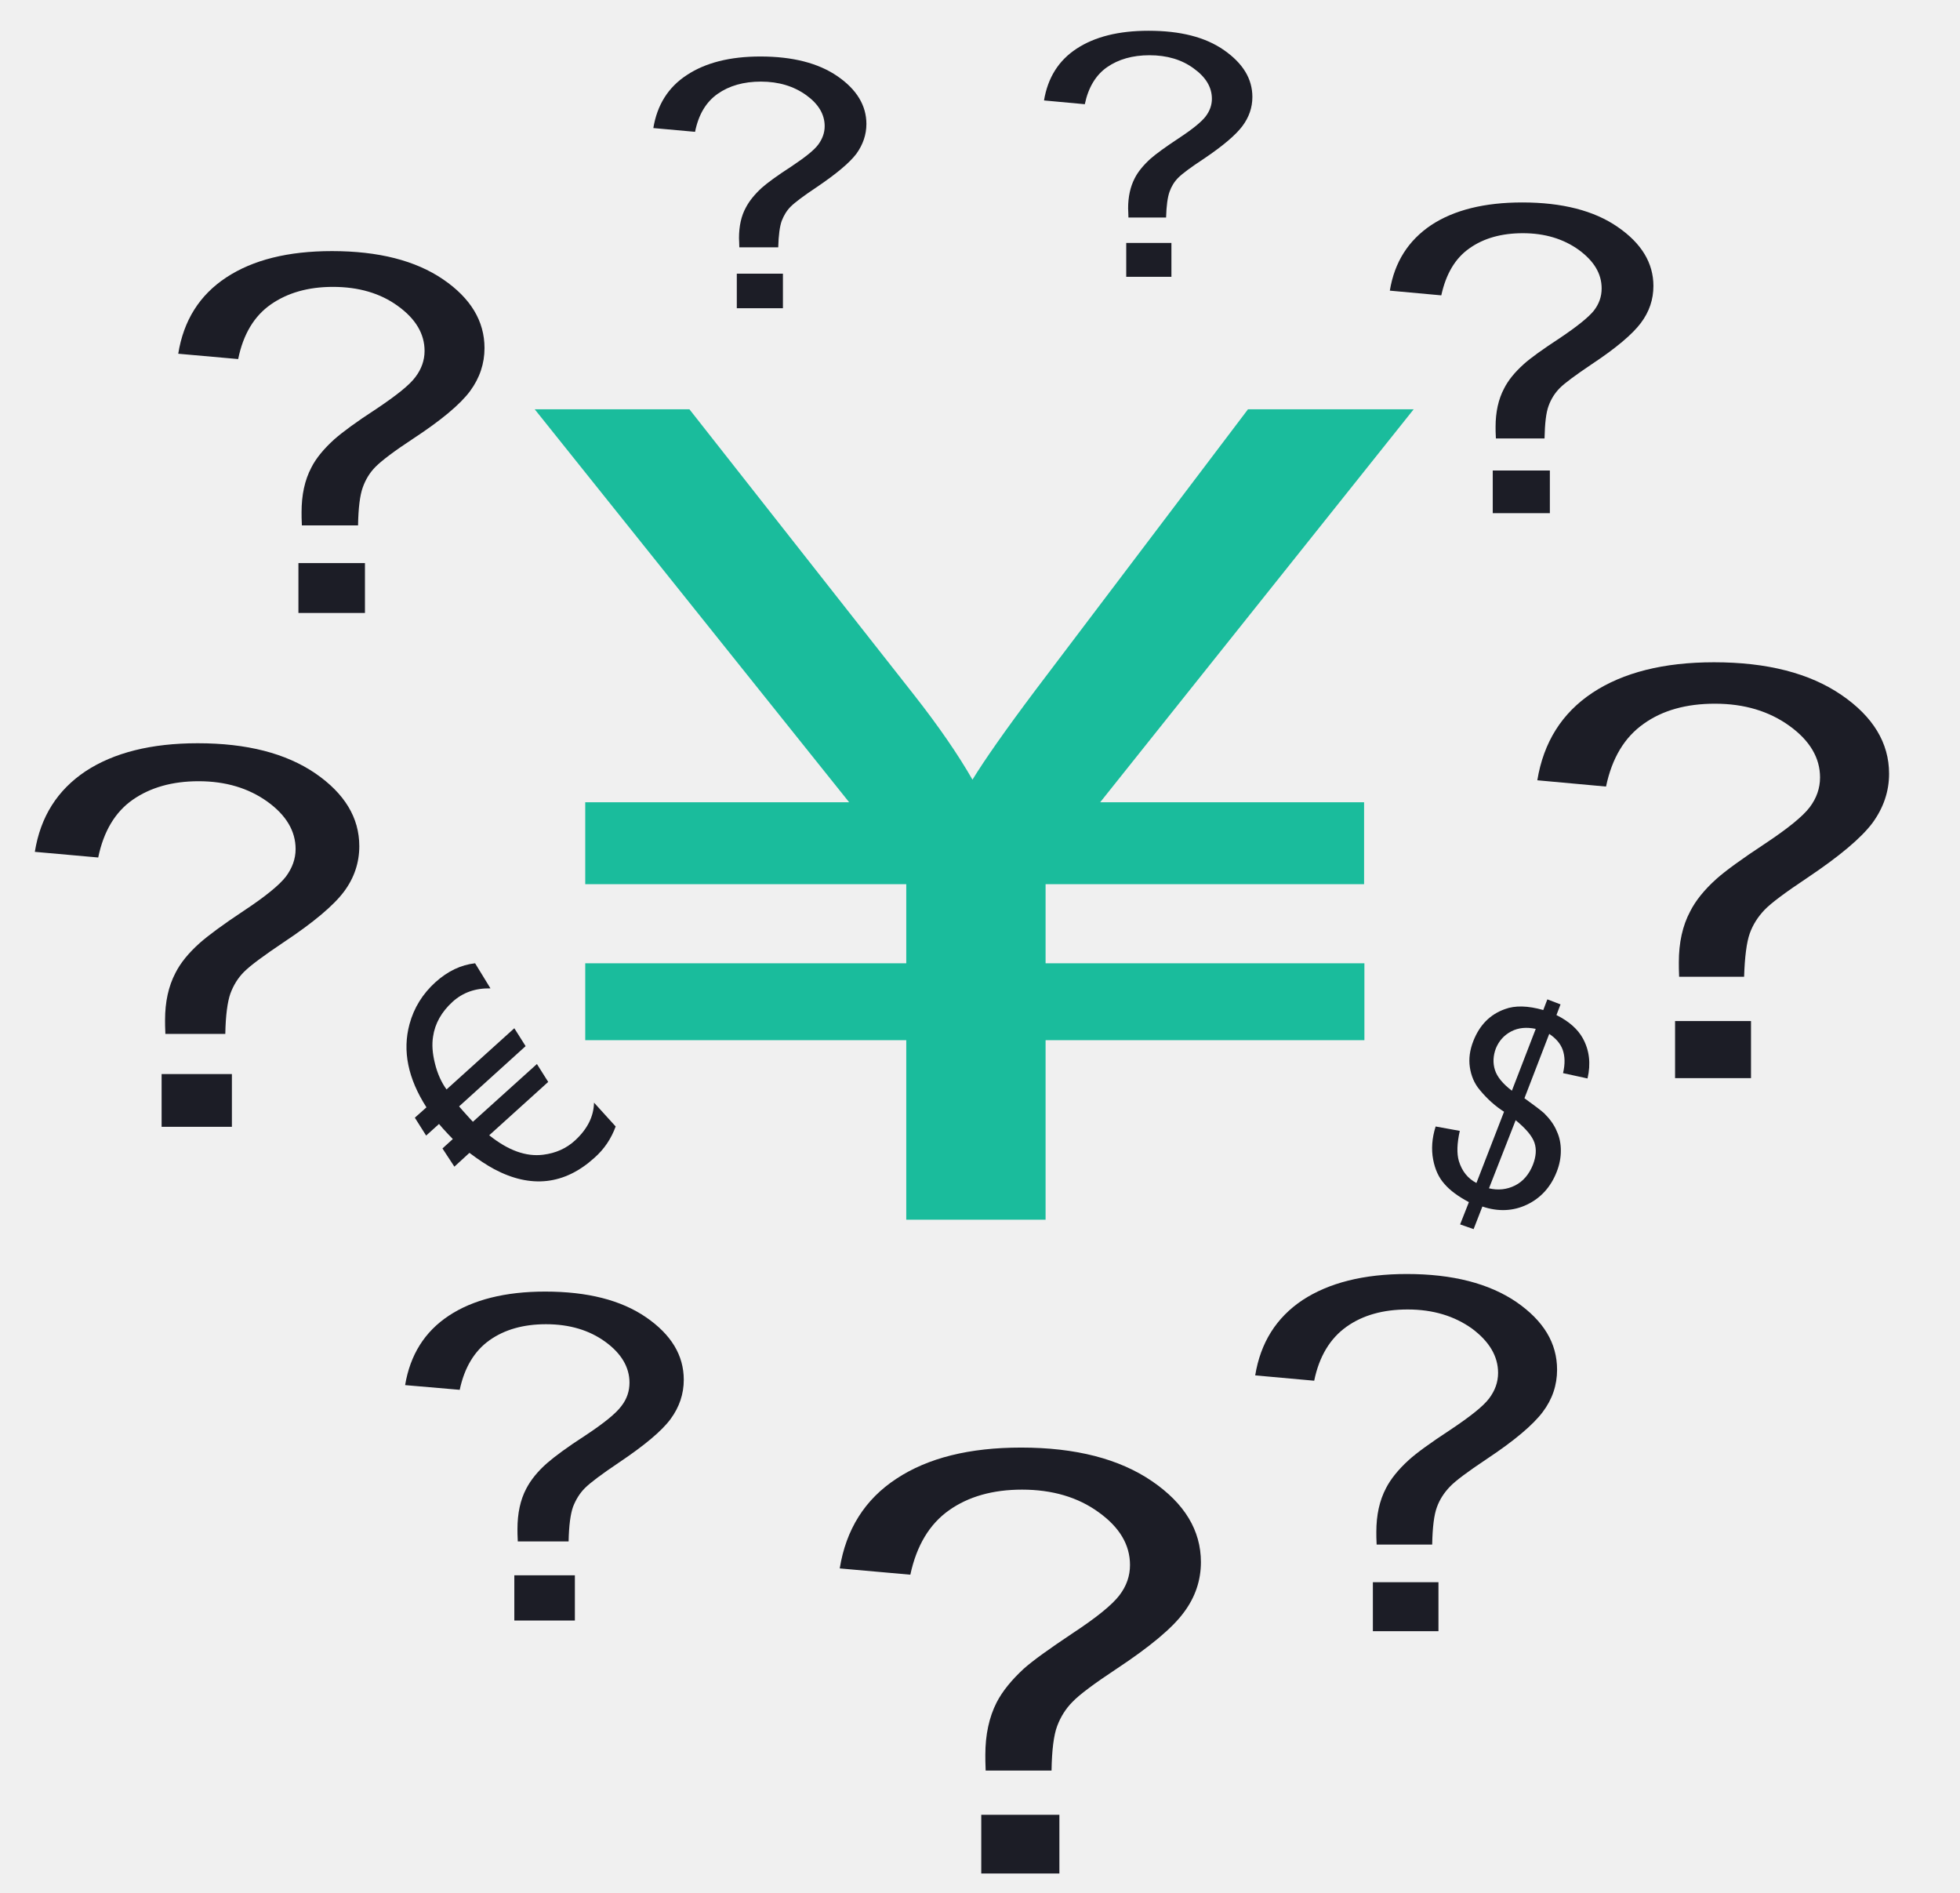
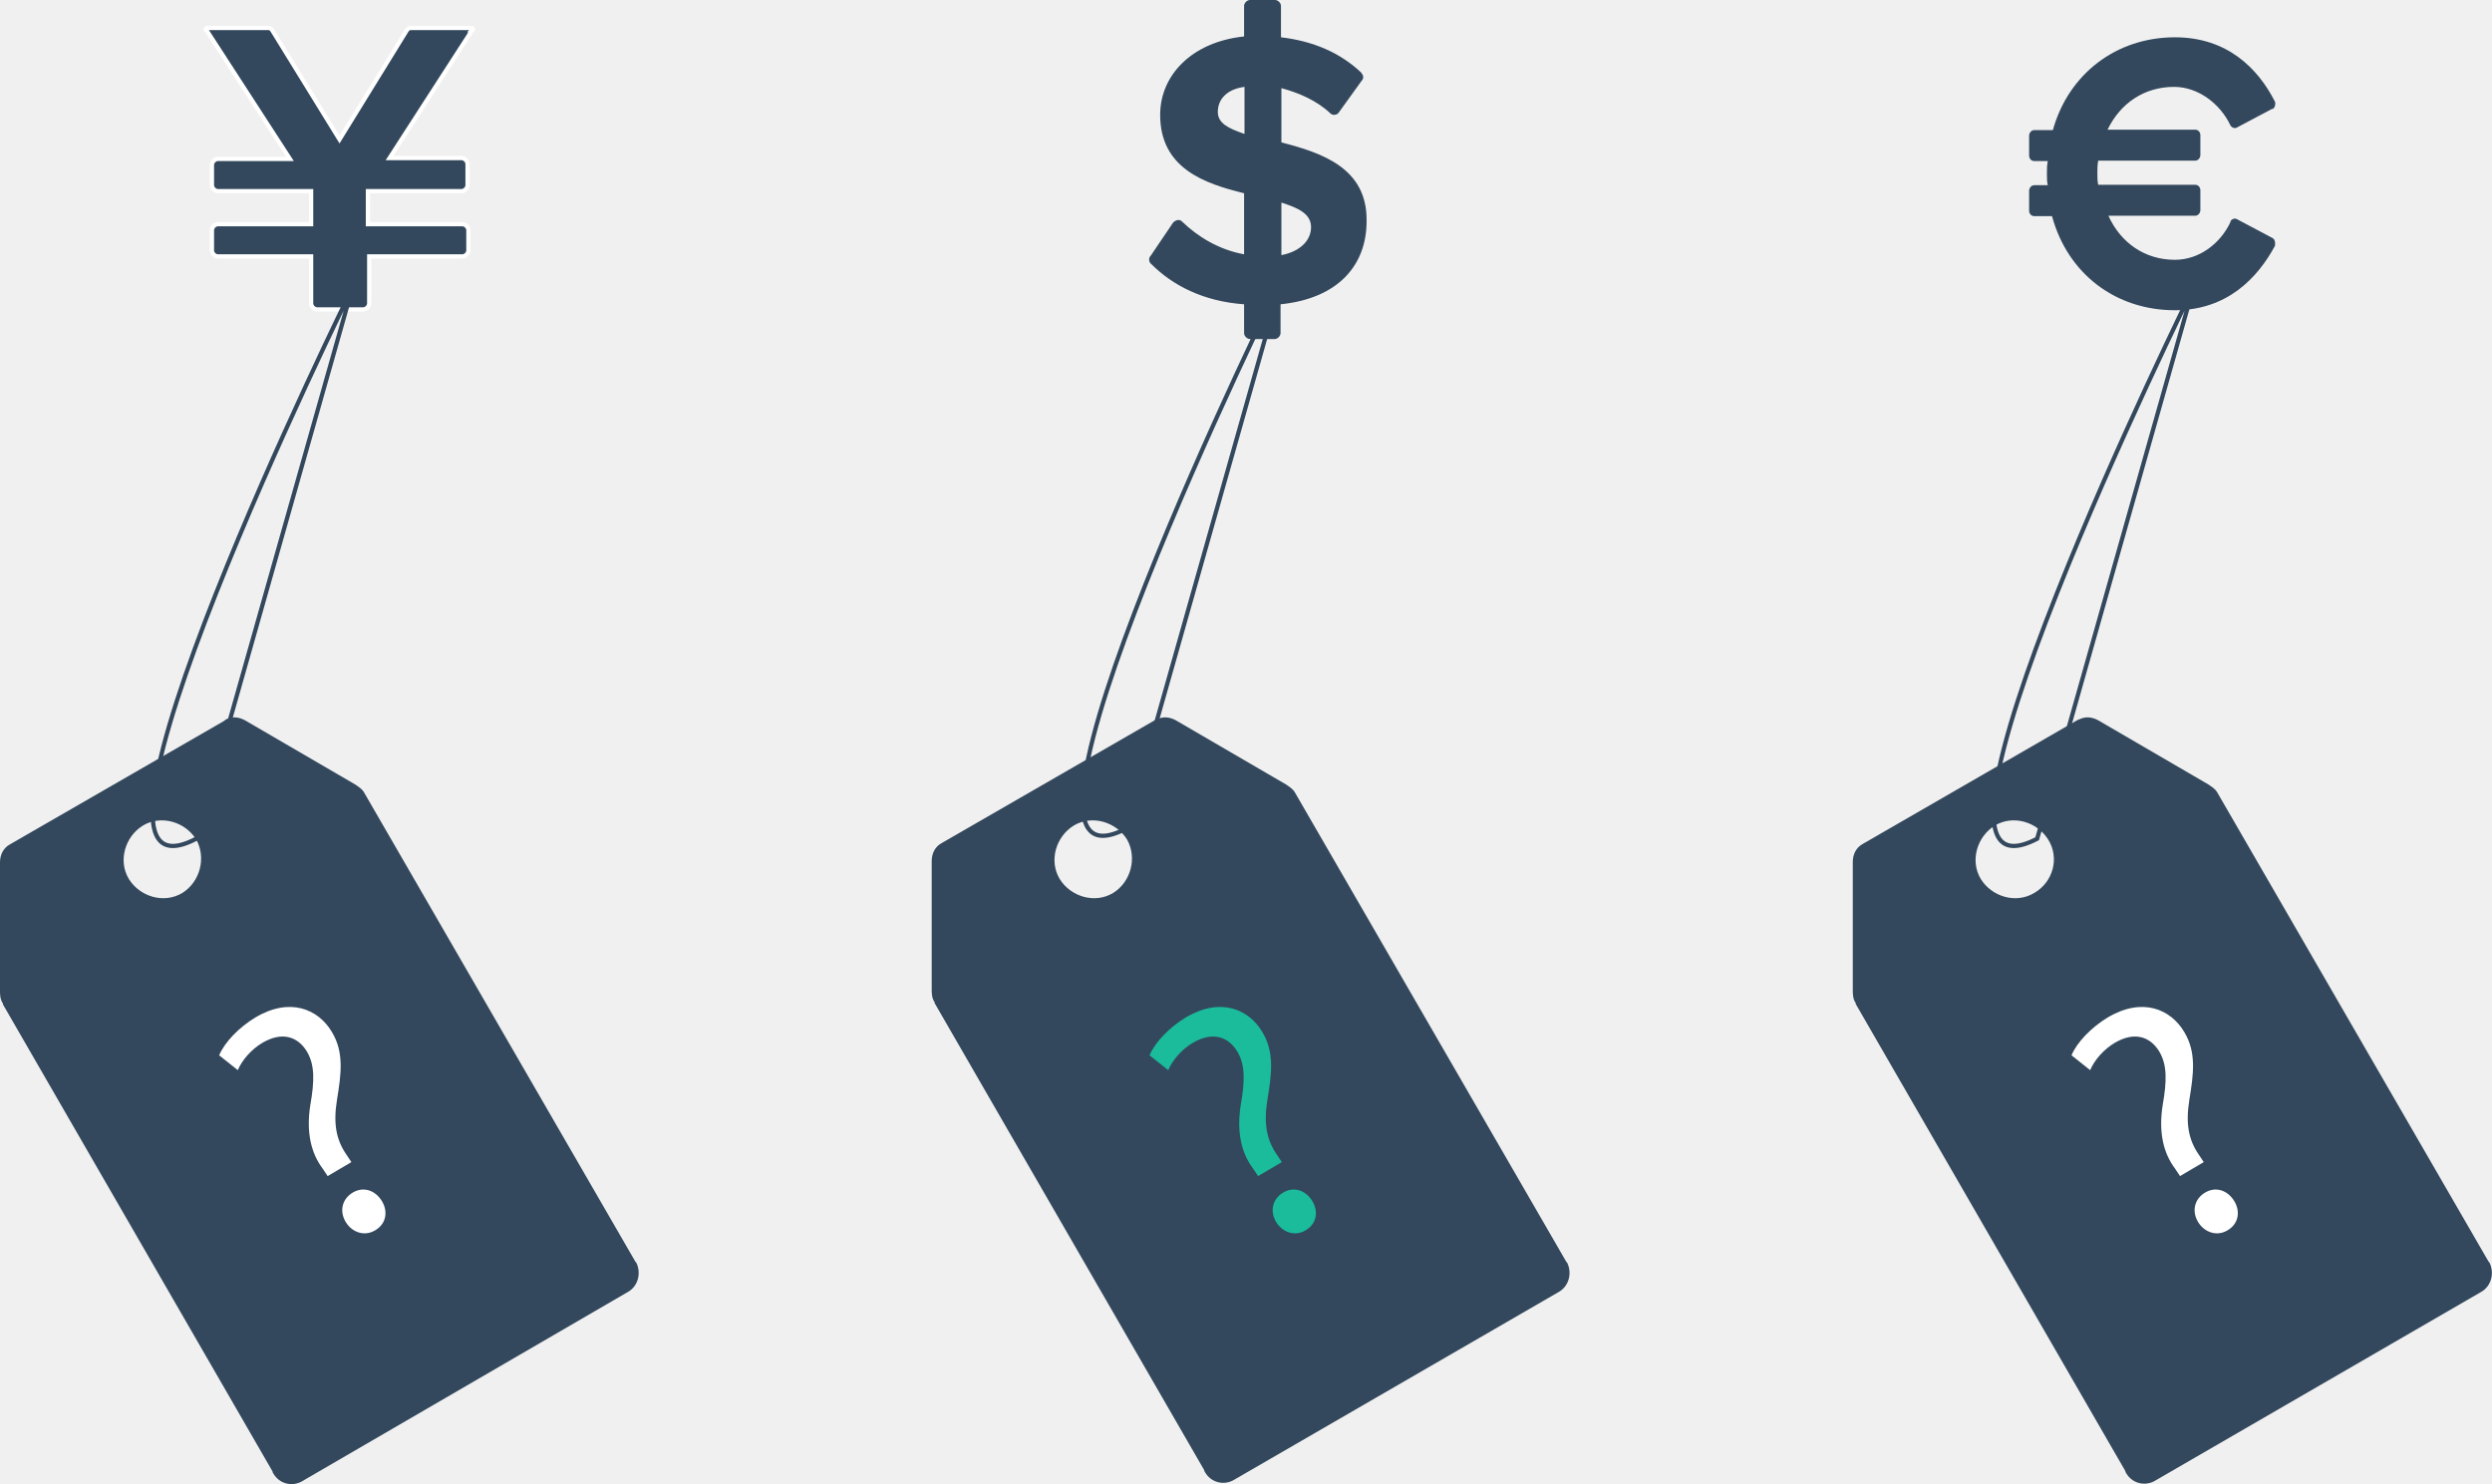
- <svg xmlns="http://www.w3.org/2000/svg" version="1.1" id="Layer_1" x="0px" y="0px" viewBox="0 117.1 624.6 603" enable-background="new 0 117.1 624.6 603" xml:space="preserve">
+ <svg xmlns="http://www.w3.org/2000/svg" version="1.1" id="Layer_1" x="0px" y="0px" viewBox="11.1 205 587.9 350" enable-background="new 11.1 205 587.9 350" xml:space="preserve">
+   <path fill="#33485D" d="M159.3,509.8c2.4-1.4,3.1-4.5,1.9-6.9l-0.2-0.2l0,0L97,392l0,0c-0.5-0.9-1.4-1.4-2.1-1.9l0,0l-26.1-15.2l0,0  c-1.4-0.7-2.8-0.9-4.3-0.2l0,0l-0.7,0.5l0,0l0,0l-50.3,29c-1.7,0.9-2.4,2.6-2.4,4.3l0,0v30.2l0,0c0,0.9,0,2.1,0.7,3.1c0,0,0,0,0,0.2  l0,0l63.6,110.2c0,0.2,0,0.2,0.2,0.5c1.4,2.4,4.3,3.1,6.6,1.9l0,0L159.3,509.8L159.3,509.8z M54.1,415.7c-4.3,2.6-10,0.9-12.6-3.3  c-2.6-4.3-0.9-10,3.3-12.6c4.3-2.6,10-0.9,12.6,3.3C59.8,407.4,58.3,413.1,54.1,415.7z" />
+   <path fill="#33485D" stroke="#FFFFFF" d="M122.5,212.1l0.2-0.2c0-0.2-0.2-0.3-0.3-0.3l0,0h-0.5h-0.5H108c-0.3,0-0.7,0.2-0.9,0.5l0,0  l-15.9,25.8l-15.9-25.8l0,0c-0.2-0.3-0.5-0.5-0.9-0.5H61.1h-0.5h-0.7c-0.2,0-0.3,0.2-0.3,0.3c0,0.2,0,0.2,0.2,0.2l0,0l19.7,30.4h-17  l0,0l0,0c-0.7,0-1.4,0.7-1.4,1.4l0,0v4.8l0,0l0,0l0,0l0,0c0,0.7,0.7,1.4,1.4,1.4l0,0l0,0h22v7.8h-22l0,0l0,0c-0.7,0-1.4,0.7-1.4,1.4  v4.8c0,0.7,0.7,1.4,1.4,1.4l0,0l0,0h22v11.1l0,0c0,0.7,0.7,1.4,1.4,1.4l0,0l0,0h10.9l0,0c0.7,0,1.4-0.7,1.4-1.4l0,0v-11.1h22l0,0  l0,0c0.7,0,1.4-0.7,1.4-1.4v-4.8c0-0.7-0.7-1.4-1.4-1.4l0,0l0,0H97.9v-7.8h22.1l0,0l0,0c0.7,0,1.4-0.7,1.4-1.4v-5l0,0  c0-0.7-0.7-1.4-1.4-1.4l0,0l0,0H103L122.5,212.1C122.7,212.1,122.5,212.1,122.5,212.1z" />
  <g enable-background="new    ">
-     <path fill="#1C1D26" d="M476.7,256.7c-0.1-1.6-0.1-2.8-0.1-3.6c0-4.7,0.9-8.8,2.7-12.2c1.3-2.6,3.4-5.2,6.3-7.8   c2.1-1.9,6-4.7,11.5-8.3c5.5-3.7,9.1-6.6,10.8-8.7c1.7-2.2,2.5-4.5,2.5-7.1c0-4.7-2.4-8.7-7.3-12.3c-4.9-3.5-10.8-5.3-17.8-5.3   c-6.8,0-12.5,1.6-17,4.8c-4.6,3.2-7.5,8.2-9,15l-16.4-1.5c1.5-9.1,5.9-16,13.2-20.9c7.3-4.8,17-7.2,29-7.2   c12.7,0,22.9,2.6,30.4,7.8c7.6,5.2,11.4,11.5,11.4,18.8c0,4.3-1.3,8.2-4,11.8c-2.7,3.6-7.9,8-15.6,13.1c-5.2,3.5-8.6,6-10.2,7.6   c-1.6,1.6-2.8,3.5-3.6,5.7c-0.8,2.1-1.2,5.6-1.3,10.4H476.7z M475.7,280.7V267h18.2v13.6H475.7z" />
+     <path fill="#FFFFFF" d="M88.4,482.5l-1.2-1.8c-2.7-3.6-3.9-8.5-2.9-14.9c1-5.7,1.1-9.5-0.8-12.7c-2.2-3.6-5.9-4.7-10.4-2.1   c-2.6,1.5-4.9,4.1-5.9,6.5l-4.4-3.5c1.3-3.1,4.7-6.6,8.5-8.9c8.2-4.9,14.9-2,18.1,3.4c2.9,4.8,2.2,9.9,1.2,16   c-0.9,5.6-0.2,9.4,2.2,12.9l1.2,1.8L88.4,482.5z M92.7,493.4c-1.6-2.6-0.9-5.5,1.6-7c2.5-1.5,5.3-0.6,6.9,2c1.5,2.5,1,5.4-1.6,6.9   C97.1,496.8,94.2,495.8,92.7,493.4z" />
  </g>
+   <path fill="none" stroke="#33485D" d="M94.2,273c0,0-73.6,149.1-36.8,129.9L94.2,273z" />
+   <path fill="#33485D" d="M378.9,509.8c2.4-1.4,3.1-4.5,1.9-6.9l-0.2-0.2l0,0L316.6,392l0,0c-0.5-0.9-1.4-1.4-2.1-1.9l0,0l-26.1-15.2  l0,0c-1.4-0.7-2.8-0.9-4.3-0.2l0,0l-0.5,0.2l0,0l0,0l-50.3,29c-1.7,0.9-2.4,2.6-2.4,4.3l0,0v30.2l0,0c0,0.9,0,2.1,0.7,3.1  c0,0,0,0,0,0.2l0,0l63.6,110.2c0,0.2,0,0.2,0.2,0.5c1.4,2.4,4.3,3.1,6.6,1.9l0,0L378.9,509.8L378.9,509.8z M273.7,415.7  c-4.3,2.6-10,0.9-12.6-3.3c-2.6-4.3-0.9-10,3.3-12.6c4.3-2.6,10-0.9,12.6,3.3C279.4,407.4,277.9,413.1,273.7,415.7z" />
+   <path fill="#33485D" d="M313.4,238.6v-12.8c4.1,1.1,8.3,2.9,11.5,5.9l0,0c0.2,0.2,0.5,0.4,0.9,0.4c0.5,0,0.9-0.2,1.1-0.5l0,0  l5.4-7.5l0,0c0.2-0.2,0.4-0.5,0.4-0.9s-0.2-0.7-0.5-1.1c-5-4.7-11.3-7.4-18.9-8.3v-7.4l0,0c0-0.7-0.7-1.4-1.4-1.4H306  c-0.7,0-1.4,0.7-1.4,1.4v7.2c-12.4,1.3-19.8,9.2-19.8,18.5c0,12.6,10.4,16.2,19.8,18.5V265c-6.1-1.1-11.1-4.3-14.6-7.7l0,0l0,0l0,0  c-0.2-0.2-0.5-0.4-0.9-0.4c-0.5,0-1.1,0.4-1.3,0.7l0,0l-5.2,7.7l0,0c-0.2,0.2-0.4,0.5-0.4,0.9c0,0.5,0.2,0.9,0.5,1.1l0,0  c5,5,12.2,8.8,21.9,9.5v6.8c0,0.7,0.7,1.4,1.4,1.4l0,0h5.8c0.7,0,1.4-0.7,1.4-1.4l0,0v-6.8c13.7-1.4,20.3-9.3,20.3-19.6  C333.7,244.7,323.1,241.1,313.4,238.6z M304.7,236.6c-3.8-1.3-6.3-2.5-6.3-5.2c0-3.1,2.3-5.4,6.3-5.9V236.6z M313.4,265.2v-12.4  c4.1,1.3,7,2.7,7,5.8C320.4,261.6,318,264.3,313.4,265.2z" />
+   <path fill="none" stroke="#33485D" d="M313.6,270.6c0,0-73.6,149.1-36.8,129.9L313.6,270.6z" />
+   <path fill="#33485D" d="M596.5,509.8c2.4-1.4,3.1-4.5,1.9-6.9l-0.2-0.2l0,0L534.2,392l0,0c-0.5-0.9-1.4-1.4-2.1-1.9l0,0L506,374.9  l0,0c-1.4-0.7-2.8-0.9-4.3-0.2l0,0l-0.5,0.2l0,0l0,0l-50.6,29.2c-1.7,0.9-2.4,2.6-2.4,4.3l0,0v30.2l0,0c0,0.9,0,2.1,0.7,3.1  c0,0,0,0,0,0.2l0,0l63.6,110.2c0,0.2,0,0.2,0.2,0.5c1.4,2.4,4.3,3.1,6.6,1.9l0,0L596.5,509.8L596.5,509.8z M491,415.7  c-4.3,2.6-10,0.9-12.6-3.3c-2.6-4.3-0.9-10,3.3-12.6c4.3-2.6,10-0.9,12.6,3.3C497,407.4,495.5,413.1,491,415.7z" />
+   <g>
+     <path fill="#33485D" d="M547.1,261.1L547.1,261.1L547.1,261.1l-8.3-4.4l0,0c-0.5-0.3-1.2,0-1.5,0.5v0.2c-2.4,5.1-7.4,8.9-13.1,8.9   c-7.1,0-12.8-4-15.7-10.4h20.5l0,0c0.7,0,1.2-0.7,1.2-1.3v-4.7c0-0.7-0.5-1.3-1.2-1.3l0,0h-22.9c-0.2-0.8-0.2-1.9-0.2-2.7   c0-1,0-2,0.2-3h22.9l0,0l0,0l0,0l0,0c0.7,0,1.2-0.7,1.2-1.3v-4.7c0-0.7-0.5-1.3-1.2-1.3l0,0h-20.7c3-6.2,8.6-10.1,15.7-10.1   c5.7,0,10.9,4,13.3,9.1l0,0c0.3,0.5,1,0.8,1.5,0.5l0,0l8.3-4.4l0,0c0,0,0,0,0.2,0c0.5-0.3,0.7-1.2,0.5-1.7l0,0l0,0l0,0l0,0   c-4-7.9-11.3-15.2-23.6-15.2c-13.8,0-25.1,8.6-28.8,21.9H491l0,0c-0.7,0-1.2,0.7-1.2,1.3v4.7c0,0.7,0.5,1.3,1.2,1.3l0,0h3.2   c-0.2,1-0.2,2-0.2,3s0,1.9,0.2,2.7H491l0,0c-0.7,0-1.2,0.7-1.2,1.3v4.7c0,0.7,0.5,1.3,1.2,1.3l0,0h4.2c3.7,13.6,15,22.2,29,22.2   c12.3,0,19.5-7.6,23.6-15.2l0,0l0,0l0,0l0,0C547.9,262.2,547.8,261.4,547.1,261.1z" />
+   </g>
+   <path fill="none" stroke="#33485D" d="M528.5,273c0,0-73.6,149.1-36.8,129.9L528.5,273z" />
+   <path fill="#1ABC9C" d="M307.9,482.5l-1.2-1.8c-2.7-3.6-3.9-8.5-2.9-14.9c1-5.7,1.1-9.5-0.8-12.7c-2.2-3.6-5.9-4.7-10.4-2.1  c-2.6,1.5-4.9,4.1-5.9,6.5l-4.4-3.5c1.3-3.1,4.7-6.6,8.5-8.9c8.2-4.9,14.9-2,18.1,3.4c2.9,4.8,2.2,9.9,1.2,16  c-0.9,5.6-0.2,9.4,2.2,12.9l1.2,1.8L307.9,482.5z M312.2,493.4c-1.6-2.6-0.9-5.5,1.6-7s5.3-0.6,6.9,2c1.5,2.5,1,5.4-1.6,6.9  C316.6,496.8,313.7,495.8,312.2,493.4z" />
  <g enable-background="new    ">
-     <path fill="#1C1D26" d="M535.1,428.5c-0.1-2.1-0.1-3.7-0.1-4.8c0-6.3,1.2-11.7,3.6-16.2c1.7-3.4,4.5-6.9,8.4-10.4   c2.8-2.5,8-6.3,15.3-11.1c7.4-4.9,12.2-8.8,14.4-11.7c2.2-2.9,3.3-6.1,3.3-9.5c0-6.2-3.2-11.7-9.7-16.4c-6.5-4.7-14.4-7.1-23.8-7.1   c-9.1,0-16.7,2.1-22.7,6.4c-6.1,4.3-10.1,10.9-12,20l-21.9-2c2-12.1,7.8-21.4,17.6-27.9c9.7-6.4,22.6-9.7,38.7-9.7   c17,0,30.5,3.5,40.6,10.4c10.1,6.9,15.2,15.3,15.2,25.1c0,5.7-1.8,10.9-5.3,15.7c-3.6,4.8-10.5,10.6-20.8,17.5   c-6.9,4.6-11.5,8-13.6,10.2s-3.7,4.7-4.7,7.5c-1,2.8-1.6,7.5-1.8,13.8H535.1z M533.8,460.6v-18.2H558v18.2H533.8z" />
-   </g>
-   <g enable-background="new    ">
-     <path fill="#1C1D26" d="M438.7,609.3c-0.1-1.8-0.1-3.2-0.1-4.1c0-5.4,1-10,3.1-14c1.5-2.9,3.9-5.9,7.2-8.9   c2.4-2.2,6.8-5.4,13.2-9.6c6.3-4.2,10.5-7.5,12.4-10c1.9-2.5,2.9-5.2,2.9-8.2c0-5.3-2.8-10-8.3-14.1c-5.6-4-12.4-6.1-20.5-6.1   c-7.8,0-14.3,1.8-19.5,5.5c-5.2,3.7-8.7,9.4-10.3,17.2l-18.8-1.7c1.7-10.4,6.7-18.4,15.1-24c8.4-5.5,19.5-8.3,33.2-8.3   c14.6,0,26.2,3,34.9,8.9c8.7,6,13,13.1,13,21.6c0,4.9-1.5,9.4-4.6,13.5c-3.1,4.1-9,9.1-17.9,15c-6,4-9.9,6.9-11.7,8.8   c-1.8,1.9-3.2,4-4.1,6.5c-0.9,2.4-1.4,6.4-1.5,11.9H438.7z M437.5,636.8v-15.6h20.9v15.6H437.5z" />
-   </g>
-   <g enable-background="new    ">
-     <path fill="#1C1D26" d="M314.1,681.1c-0.1-2.2-0.1-3.8-0.1-4.9c0-6.4,1.2-12,3.6-16.7c1.8-3.5,4.7-7.1,8.6-10.7   c2.9-2.6,8.2-6.4,15.7-11.4c7.6-5,12.5-9,14.8-12c2.3-3,3.4-6.2,3.4-9.7c0-6.4-3.3-12-10-16.8c-6.6-4.8-14.8-7.2-24.4-7.2   c-9.3,0-17.1,2.2-23.3,6.6c-6.2,4.4-10.3,11.2-12.3,20.5l-22.5-2c2-12.4,8-22,18.1-28.6c10-6.6,23.2-9.9,39.7-9.9   c17.4,0,31.3,3.6,41.7,10.7c10.4,7.1,15.6,15.7,15.6,25.8c0,5.8-1.8,11.2-5.5,16.1c-3.6,4.9-10.8,10.9-21.4,17.9   c-7.1,4.7-11.8,8.2-14,10.5c-2.2,2.2-3.8,4.8-4.9,7.7c-1.1,2.9-1.7,7.7-1.8,14.2H314.1z M312.7,714v-18.7h24.9V714H312.7z" />
-   </g>
-   <g enable-background="new    ">
-     <path fill="#1C1D26" d="M165,608.1c-0.1-1.7-0.1-3-0.1-3.8c0-5,0.9-9.3,2.8-12.9c1.4-2.7,3.6-5.5,6.7-8.2c2.3-2,6.3-5,12.2-8.8   c5.9-3.9,9.7-7,11.4-9.3c1.8-2.3,2.6-4.8,2.6-7.5c0-4.9-2.6-9.3-7.7-13c-5.1-3.7-11.4-5.6-18.9-5.6c-7.2,0-13.2,1.7-18,5.1   c-4.8,3.4-8,8.7-9.5,15.8l-17.4-1.5c1.6-9.6,6.2-17,13.9-22.1c7.7-5.1,18-7.7,30.7-7.7c13.5,0,24.2,2.7,32.2,8.2   c8,5.5,12,12.1,12,19.9c0,4.5-1.4,8.7-4.2,12.5c-2.8,3.8-8.3,8.4-16.5,13.9c-5.5,3.7-9.1,6.4-10.8,8.1c-1.7,1.7-2.9,3.7-3.8,6   c-0.8,2.3-1.3,5.9-1.4,11H165z M163.9,633.5V619h19.3v14.4H163.9z" />
-   </g>
-   <g enable-background="new    ">
-     <path fill="#1C1D26" d="M52.7,446.5c-0.1-2-0.1-3.4-0.1-4.4c0-5.8,1.1-10.8,3.3-15c1.6-3.2,4.2-6.4,7.8-9.6   c2.6-2.3,7.3-5.8,14.1-10.3c6.8-4.5,11.2-8.1,13.3-10.8c2-2.7,3.1-5.6,3.1-8.8c0-5.7-3-10.8-9-15.1c-6-4.3-13.3-6.5-21.9-6.5   c-8.4,0-15.4,2-21,5.9c-5.6,3.9-9.3,10.1-11,18.4l-20.2-1.8c1.8-11.2,7.2-19.7,16.2-25.7c9-5.9,20.9-8.9,35.7-8.9   c15.7,0,28.1,3.2,37.5,9.6c9.3,6.4,14,14.1,14,23.2c0,5.2-1.6,10.1-4.9,14.5c-3.3,4.4-9.7,9.8-19.2,16.1   c-6.4,4.3-10.6,7.4-12.6,9.4c-2,2-3.4,4.3-4.4,7c-0.9,2.6-1.5,6.9-1.6,12.8H52.7z M51.5,476.1v-16.8h22.4v16.8H51.5z" />
-   </g>
-   <g enable-background="new    ">
-     <path fill="#1C1D26" d="M96.2,284.5c-0.1-1.9-0.1-3.2-0.1-4.2c0-5.5,1-10.2,3.1-14.2c1.5-3,4-6,7.3-9c2.5-2.2,6.9-5.5,13.4-9.7   c6.4-4.3,10.6-7.6,12.5-10.2c1.9-2.5,2.9-5.3,2.9-8.3c0-5.4-2.8-10.2-8.5-14.3c-5.6-4.1-12.6-6.1-20.7-6.1   c-7.9,0-14.5,1.9-19.8,5.6c-5.3,3.7-8.8,9.5-10.4,17.4l-19.1-1.7c1.7-10.6,6.8-18.7,15.3-24.3c8.5-5.6,19.7-8.4,33.7-8.4   c14.8,0,26.6,3,35.4,9c8.8,6,13.2,13.3,13.2,21.9c0,4.9-1.5,9.5-4.6,13.7c-3.1,4.2-9.2,9.3-18.2,15.2c-6.1,4-10,7-11.9,8.9   c-1.9,1.9-3.2,4.1-4.1,6.6c-0.9,2.5-1.4,6.5-1.5,12.1H96.2z M95.1,312.4v-15.9h21.2v15.9H95.1z" />
-   </g>
-   <g enable-background="new    ">
-     <path fill="#1C1D26" d="M235.6,195.9c0-1.3-0.1-2.3-0.1-2.9c0-3.8,0.7-7.1,2.2-9.8c1.1-2.1,2.8-4.2,5.1-6.3   c1.7-1.5,4.8-3.8,9.3-6.7c4.5-3,7.4-5.3,8.7-7.1c1.3-1.8,2-3.7,2-5.8c0-3.8-2-7.1-5.9-9.9c-3.9-2.8-8.7-4.3-14.4-4.3   c-5.5,0-10.1,1.3-13.8,3.9c-3.7,2.6-6.1,6.6-7.2,12.1l-13.3-1.2c1.2-7.3,4.7-13,10.7-16.9c5.9-3.9,13.7-5.9,23.4-5.9   c10.3,0,18.5,2.1,24.6,6.3c6.1,4.2,9.2,9.3,9.2,15.2c0,3.4-1.1,6.6-3.2,9.5c-2.2,2.9-6.4,6.4-12.6,10.6c-4.2,2.8-7,4.9-8.3,6.2   c-1.3,1.3-2.2,2.8-2.9,4.6c-0.6,1.7-1,4.5-1.1,8.4H235.6z M234.8,215.3v-11h14.7v11H234.8z" />
-   </g>
-   <g enable-background="new    ">
-     <path fill="#1C1D26" d="M359.6,186.3c0-1.3-0.1-2.2-0.1-2.8c0-3.7,0.7-6.9,2.1-9.6c1-2,2.7-4.1,5-6.2c1.7-1.5,4.7-3.7,9.1-6.6   c4.4-2.9,7.2-5.2,8.5-6.9c1.3-1.7,2-3.6,2-5.6c0-3.7-1.9-6.9-5.8-9.7c-3.8-2.8-8.5-4.2-14.1-4.2c-5.4,0-9.9,1.3-13.5,3.8   c-3.6,2.5-6,6.5-7.1,11.8l-13-1.2c1.2-7.2,4.6-12.7,10.4-16.5c5.8-3.8,13.4-5.7,22.9-5.7c10.1,0,18.1,2,24.1,6.2s9,9.1,9,14.9   c0,3.4-1.1,6.5-3.2,9.3c-2.1,2.8-6.2,6.3-12.3,10.4c-4.1,2.7-6.8,4.7-8.1,6c-1.3,1.3-2.2,2.8-2.8,4.5c-0.6,1.7-1,4.4-1.1,8.2H359.6   z M358.9,205.3v-10.8h14.4v10.8H358.9z" />
-   </g>
-   <g enable-background="new    ">
-     <path fill="#1ABC9C" d="M288.8,505.7v-57.2H186.5V424h102.3v-25.2H186.5v-26.1h84.1L170.4,247.5h49.3l71.5,90.9   c8.1,10.3,14.3,19.4,18.7,27.1c3.8-6.2,10.5-15.8,20.2-28.7l67.6-89.3h52.8l-99.9,125.2h84.1v26.1H333.2V424h101.6v24.5H333.2v57.2   H288.8z" />
-   </g>
-   <g enable-background="new    ">
-     <path fill="#1C1D26" d="M144.2,436.3c-3.5,3.2-5.6,6.9-6.2,11.1c-0.4,2.5-0.2,5.3,0.6,8.5c0.8,3.3,2.1,6.1,3.7,8.3l21.6-19.5   l3.6,5.7l-21.2,19.2c0.4,0.5,0.9,1,1.3,1.5c1.7,1.9,2.7,3,3.1,3.4l20.4-18.4l3.6,5.7l-18.8,17c6,4.8,11.7,6.9,17.2,6.2   c4-0.5,7.4-2,10.2-4.6c3.9-3.6,5.9-7.6,6-12l6.9,7.6c-1.4,3.8-3.6,7.2-6.8,10c-9.5,8.6-20.2,9.8-31.9,3.6c-2.4-1.3-5-3-7.9-5.2   l-4.8,4.4L141,483l3.3-3c-1-1-2-2.1-3.1-3.3c-0.4-0.5-0.9-1-1.3-1.5l-4.1,3.7l-3.6-5.7l3.7-3.3c-5.9-9.2-7.7-18-5.4-26.5   c1.4-5.2,4.2-9.7,8.3-13.4c3.9-3.5,8.1-5.5,12.6-6l4.9,8C151.5,431.9,147.5,433.3,144.2,436.3z" />
-   </g>
-   <g enable-background="new    ">
-     <path fill="#1C1D26" d="M465.3,507.2l2.8-7.1c-3.4-1.8-6-3.7-7.8-5.8c-1.8-2-3-4.6-3.6-7.8c-0.6-3.2-0.4-6.7,0.8-10.5l7.7,1.4   c-0.9,4-1,7.2-0.3,9.6c1,3.3,2.9,5.6,5.6,7l8.8-22.7c-2.7-1.7-5.3-4-7.7-6.9c-1.8-2.1-2.8-4.6-3.2-7.3c-0.4-2.7,0-5.5,1.1-8.3   c2-5.1,5.3-8.5,10.1-10.2c3.2-1.2,7.3-1.1,12.2,0.3l1.3-3.4l4.2,1.6l-1.3,3.4c4,2,6.8,4.5,8.4,7.4c2.1,3.8,2.6,8.1,1.5,12.8   l-7.8-1.7c0.7-3,0.6-5.4-0.1-7.4s-2.2-3.7-4.3-5.1l-7.9,20.5c3.2,2.3,5.3,3.9,6.3,4.8c1.8,1.8,3.2,3.7,4,5.7c0.9,1.9,1.3,4,1.3,6.2   c0,2.2-0.4,4.4-1.3,6.7c-1.9,4.9-5.1,8.4-9.5,10.5c-4.4,2.1-9.2,2.3-14.2,0.6l-2.8,7.2L465.3,507.2z M474.5,495.7   c2.9,0.7,5.7,0.4,8.3-0.9s4.5-3.6,5.7-6.6c1-2.6,1.2-4.9,0.5-7c-0.7-2.1-2.7-4.5-6-7.2L474.5,495.7z M489.4,444.9   c-2.9-0.6-5.5-0.4-7.8,0.8c-2.3,1.2-3.9,3-4.9,5.4c-0.9,2.4-1,4.7-0.3,6.9c0.7,2.2,2.5,4.4,5.4,6.6L489.4,444.9z" />
+     <path fill="#FFFFFF" d="M525.4,482.5l-1.2-1.8c-2.7-3.6-3.9-8.5-2.9-14.9c1-5.7,1.1-9.5-0.8-12.7c-2.2-3.6-5.9-4.7-10.4-2.1   c-2.6,1.5-4.9,4.1-5.9,6.5l-4.4-3.5c1.3-3.1,4.7-6.6,8.5-8.9c8.2-4.9,14.9-2,18.1,3.4c2.9,4.8,2.2,9.9,1.2,16   c-0.9,5.6-0.2,9.4,2.2,12.9l1.2,1.8L525.4,482.5z M529.7,493.4c-1.6-2.6-0.9-5.5,1.6-7c2.5-1.5,5.3-0.6,6.9,2   c1.5,2.5,1,5.4-1.6,6.9C534.1,496.8,531.2,495.8,529.7,493.4z" />
  </g>
</svg>
